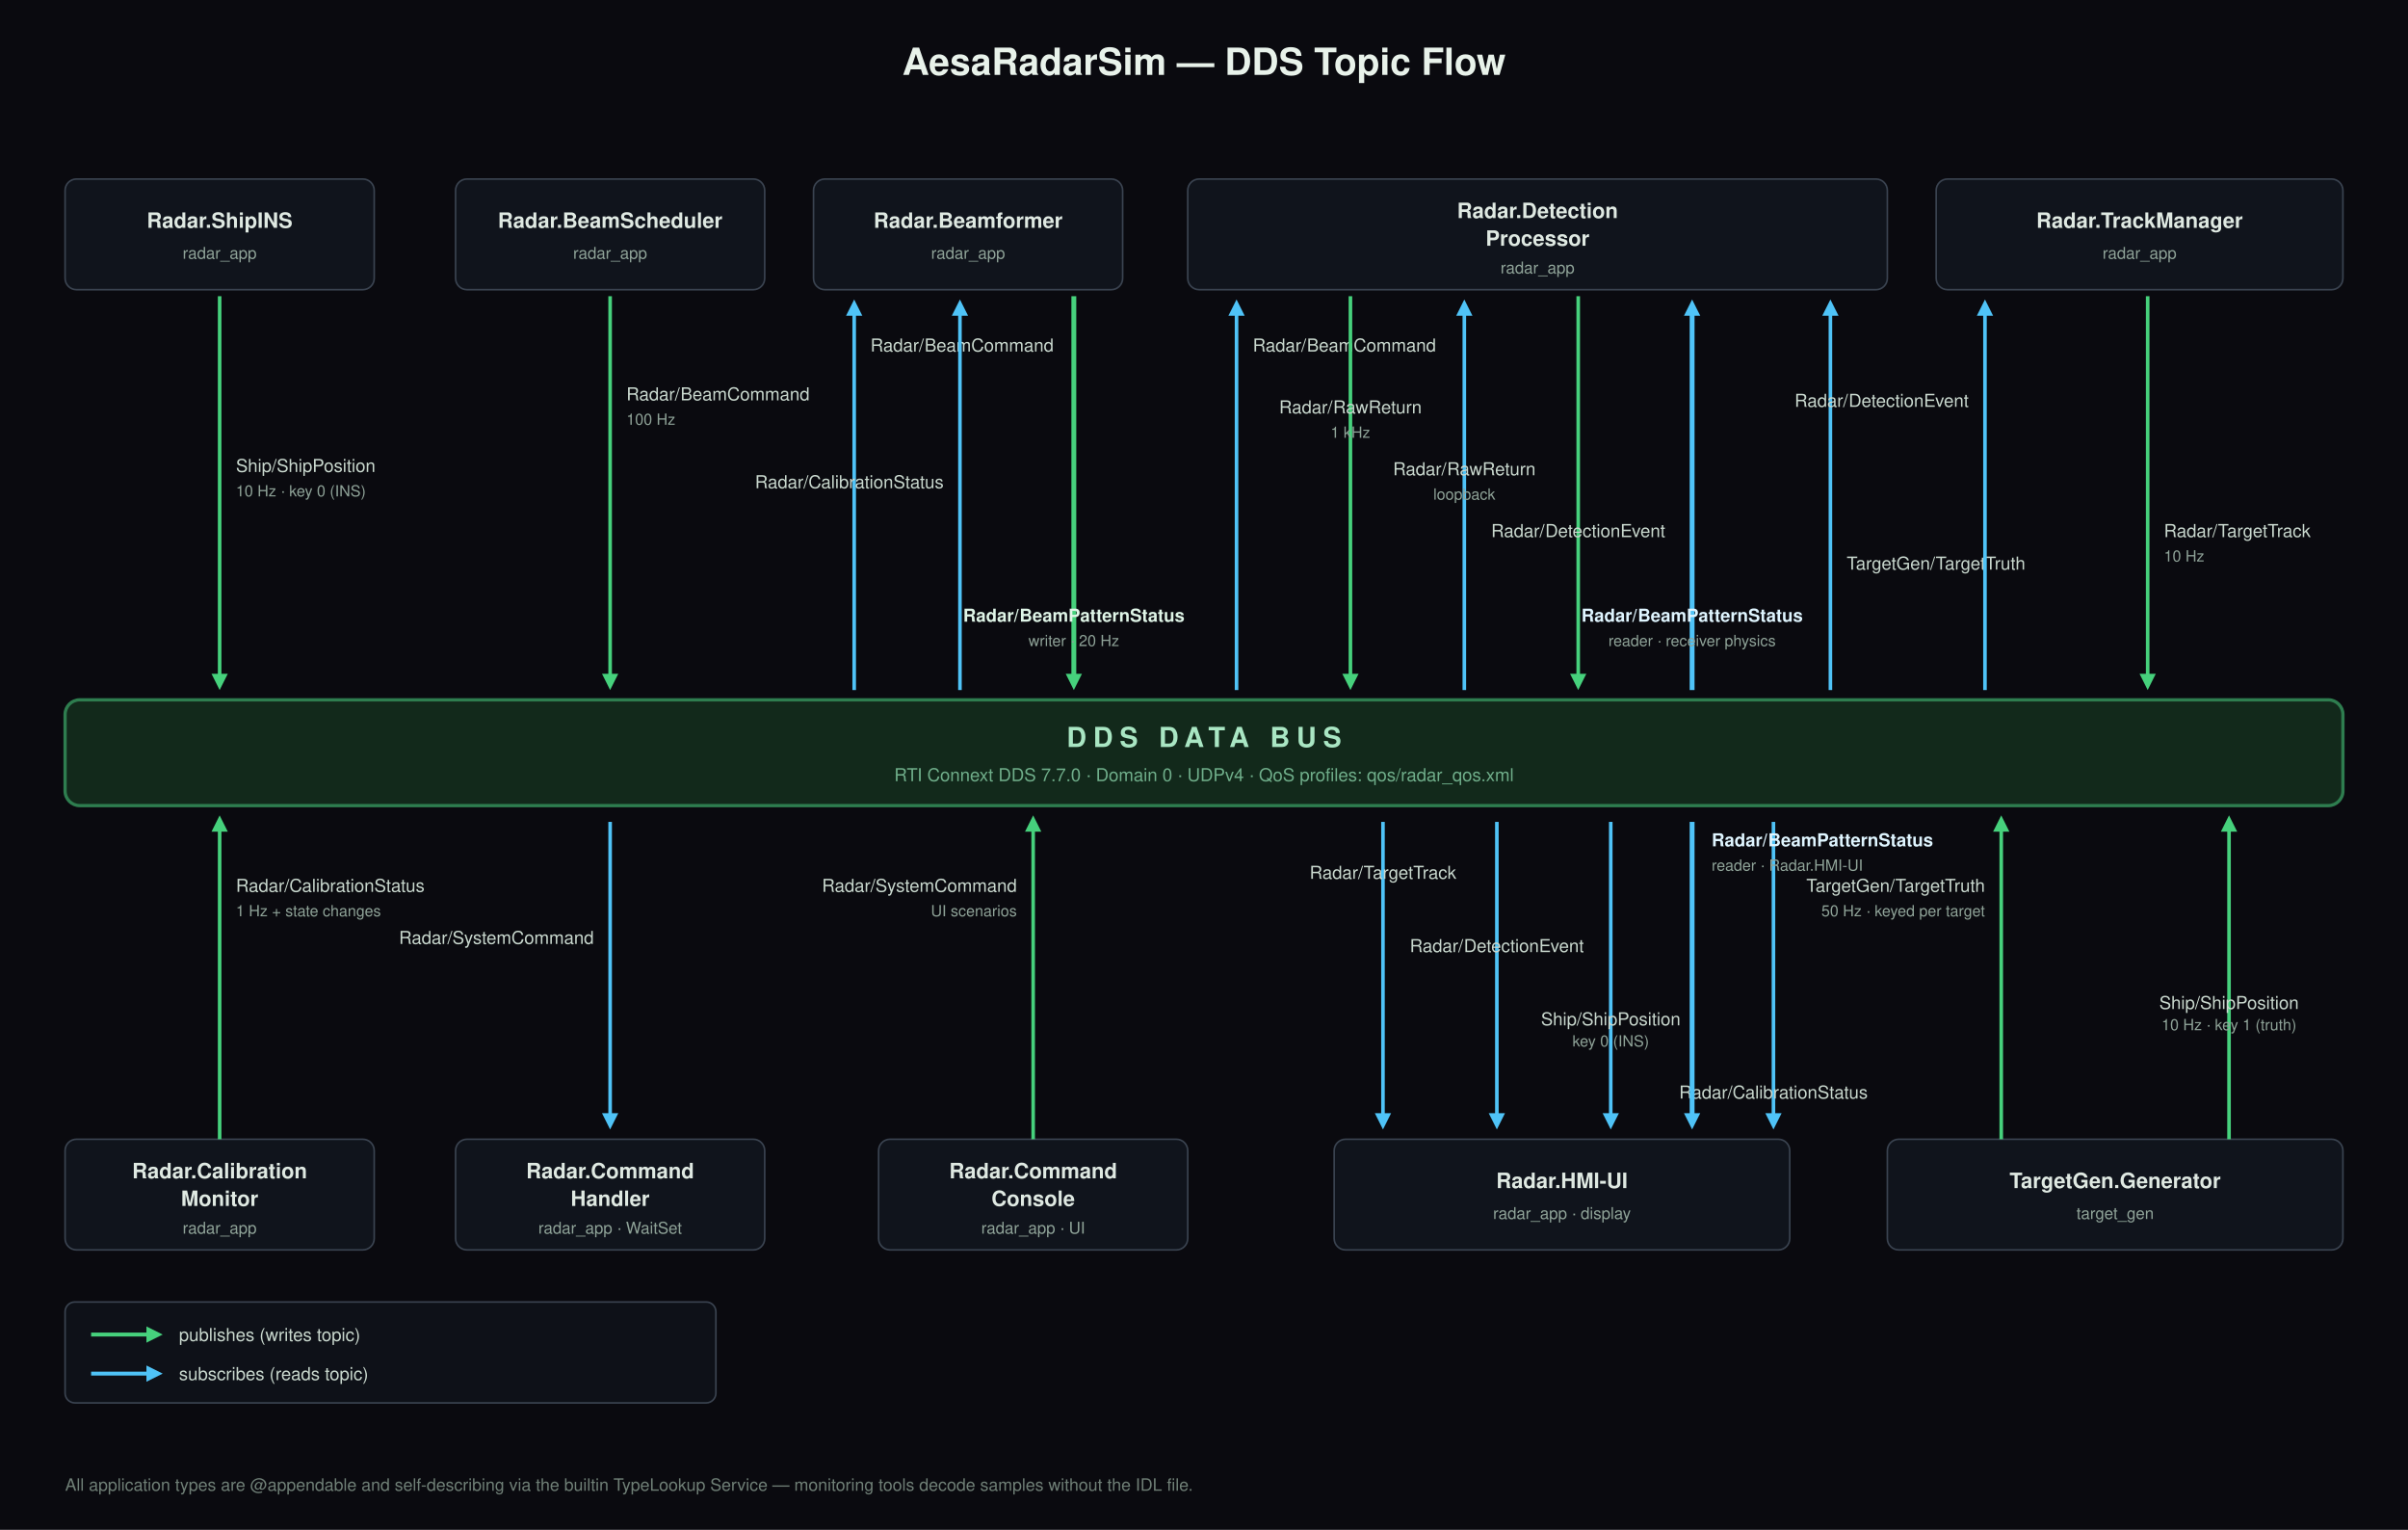
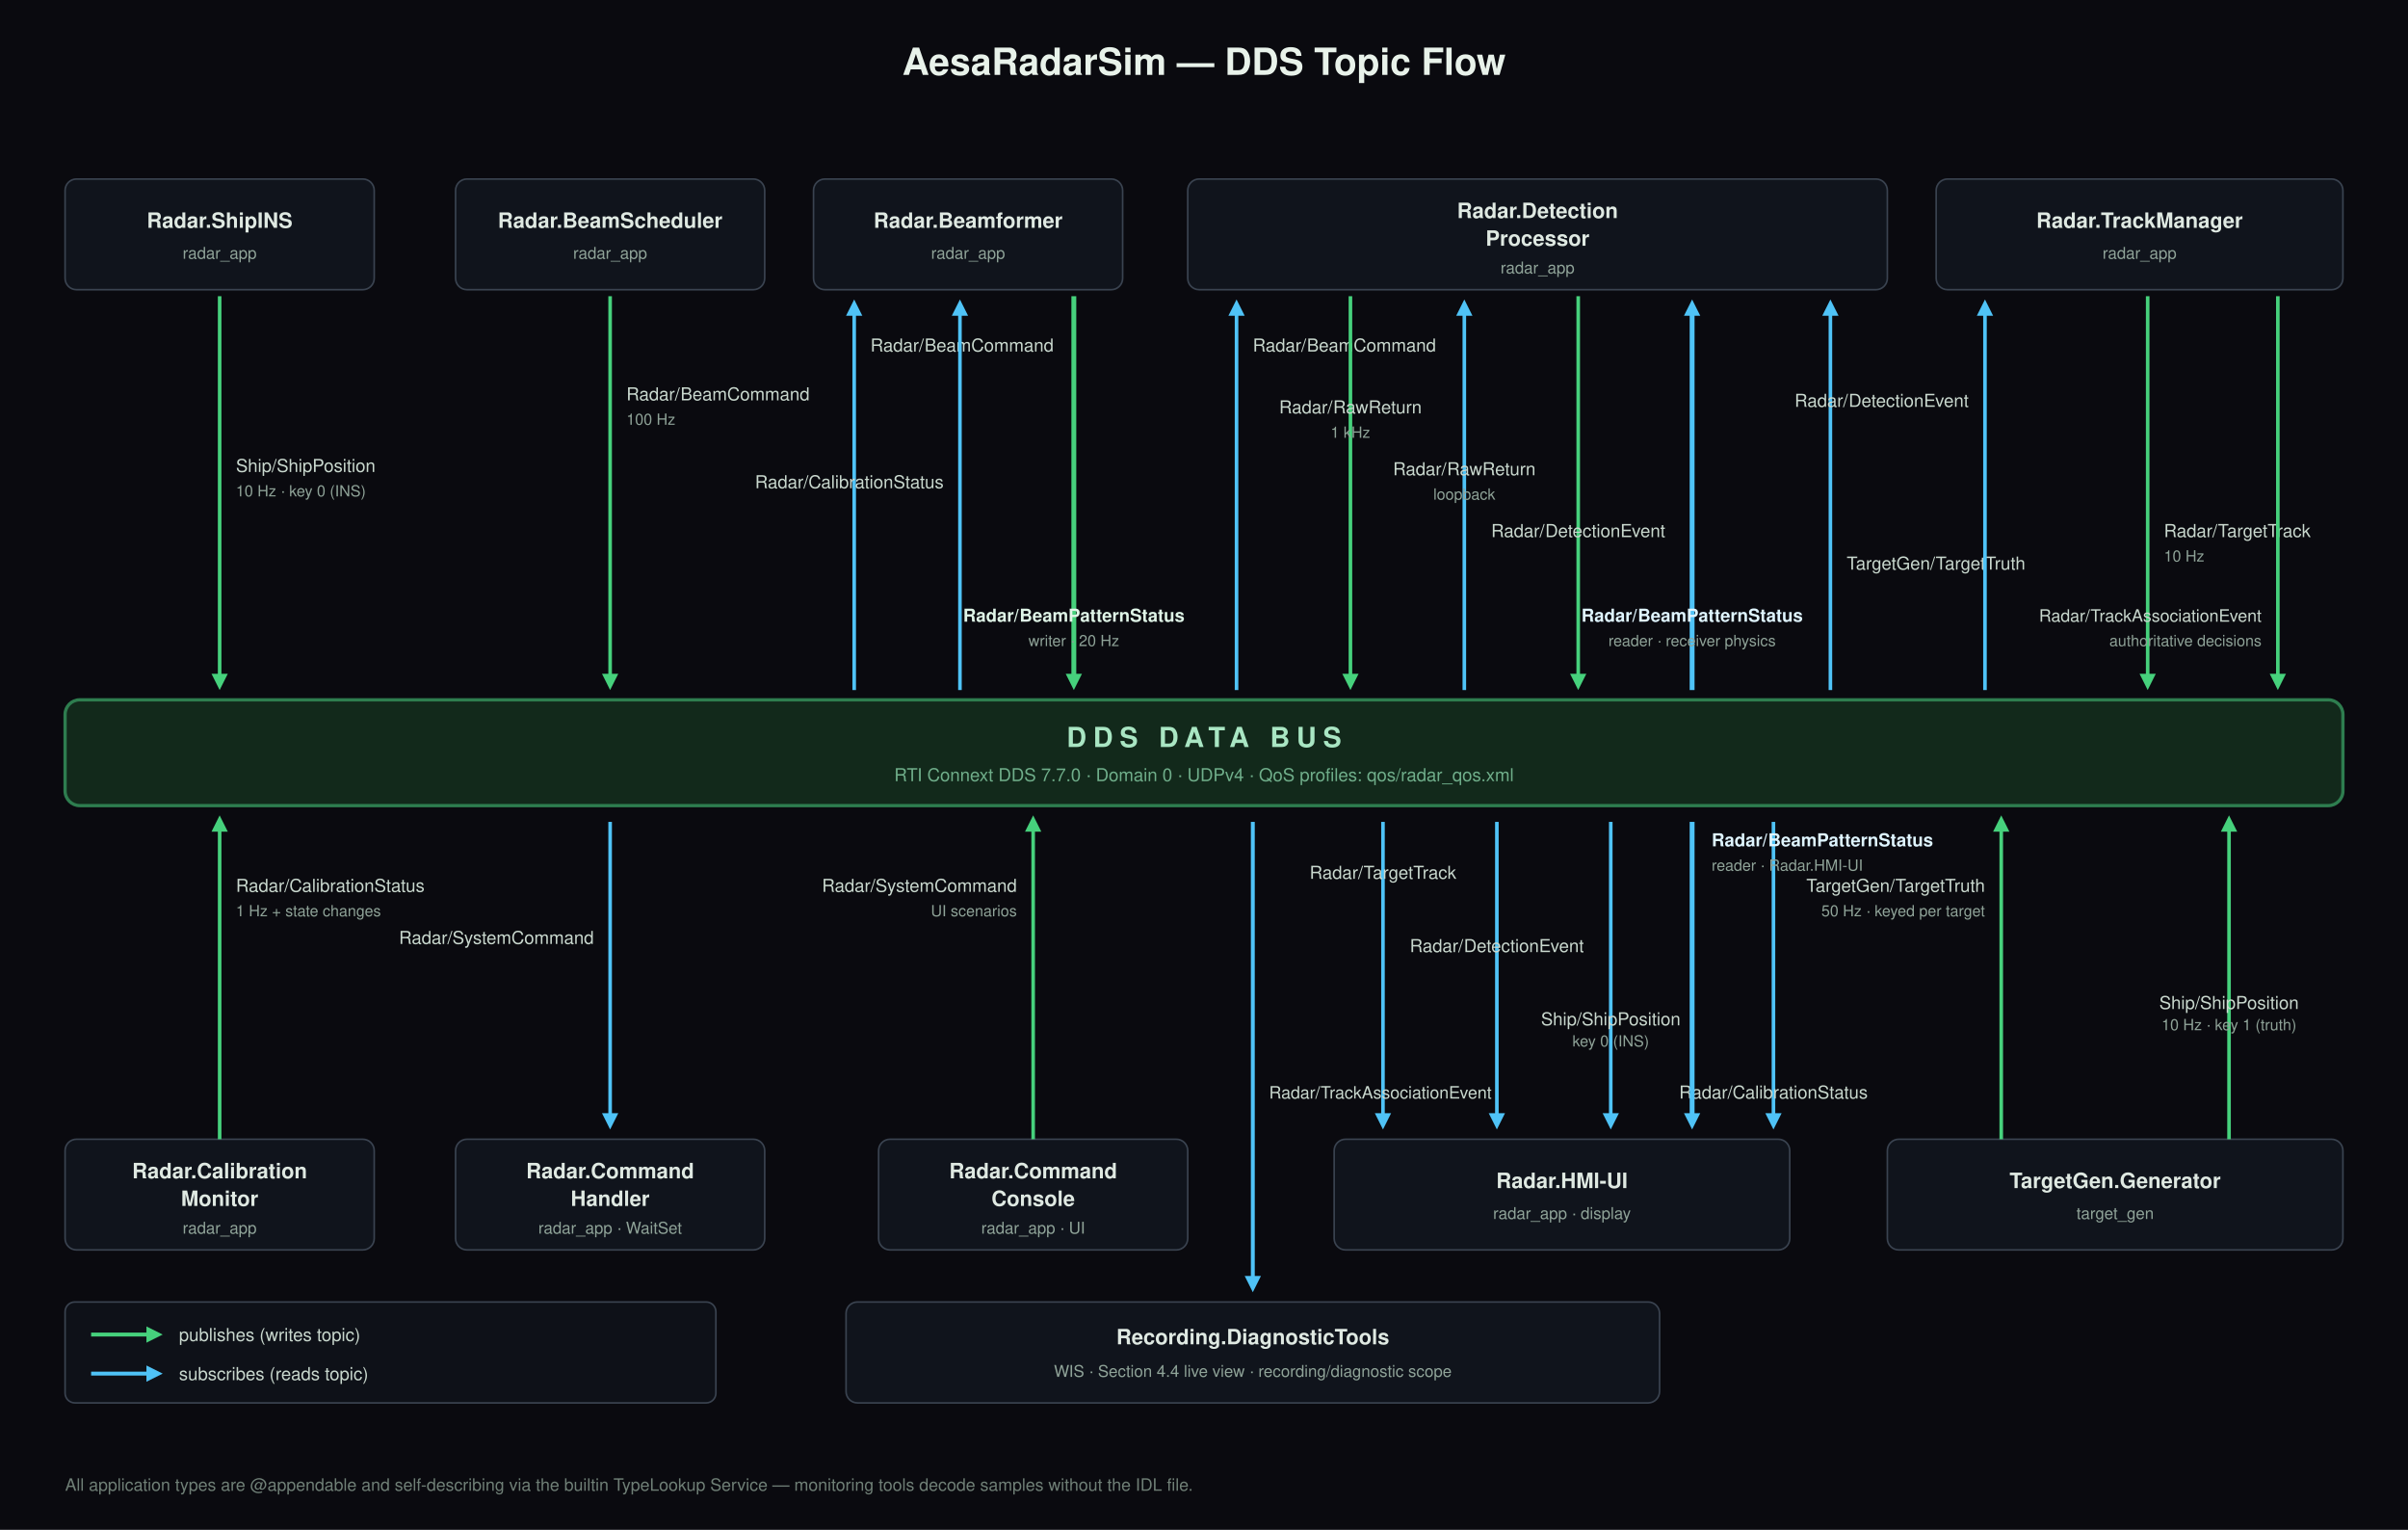
<svg xmlns="http://www.w3.org/2000/svg" width="1480" height="940" viewBox="0 0 1480 940" font-family="Helvetica, Arial, sans-serif">
  <rect x="0" y="0" width="1480" height="940" fill="#0a0a0f" />
  <text x="740" y="46" text-anchor="middle" font-size="23" font-weight="bold" fill="#e8f2ea">AesaRadarSim — DDS Topic Flow</text>
  <rect x="40" y="800" width="400" height="62" rx="6" fill="#0e1118" stroke="#3a4350" />
  <polygon points="100,820 90,815 90,825" fill="#46d17c" />
  <line x1="56" y1="820" x2="91" y2="820" stroke="#46d17c" stroke-width="2.4" />
  <text x="110" y="824" font-size="11" fill="#c9d8ce">publishes (writes topic)</text>
  <polygon points="100,844 90,839 90,849" fill="#4fc3f7" />
  <line x1="56" y1="844" x2="91" y2="844" stroke="#4fc3f7" stroke-width="2.4" />
  <text x="110" y="848" font-size="11" fill="#c9d8ce">subscribes (reads topic)</text>
  <rect x="40" y="110" width="190" height="68" rx="7" fill="#10141c" stroke="#3a4350" />
  <text x="135" y="140" text-anchor="middle" font-size="13" font-weight="bold" fill="#dfe9e2">Radar.ShipINS</text>
  <text x="135" y="159" text-anchor="middle" font-size="10" fill="#8fa398">radar_app</text>
  <line x1="135" y1="182" x2="135" y2="420" stroke="#46d17c" stroke-width="2.2" />
  <polygon points="135,424 130,414 140,414" fill="#46d17c" />
  <text x="145" y="290" font-size="11" fill="#c9d8ce">Ship/ShipPosition</text>
  <text x="145" y="305" font-size="9.5" fill="#8fa398">10 Hz · key 0 (INS)</text>
  <rect x="280" y="110" width="190" height="68" rx="7" fill="#10141c" stroke="#3a4350" />
  <text x="375" y="140" text-anchor="middle" font-size="13" font-weight="bold" fill="#dfe9e2">Radar.BeamScheduler</text>
  <text x="375" y="159" text-anchor="middle" font-size="10" fill="#8fa398">radar_app</text>
  <line x1="375" y1="182" x2="375" y2="420" stroke="#46d17c" stroke-width="2.2" />
  <polygon points="375,424 370,414 380,414" fill="#46d17c" />
  <text x="385" y="246" font-size="11" fill="#c9d8ce">Radar/BeamCommand</text>
  <text x="385" y="261" font-size="9.5" fill="#8fa398">100 Hz</text>
  <rect x="500" y="110" width="190" height="68" rx="7" fill="#10141c" stroke="#3a4350" />
  <text x="595" y="140" text-anchor="middle" font-size="13" font-weight="bold" fill="#dfe9e2">Radar.Beamformer</text>
  <text x="595" y="159" text-anchor="middle" font-size="10" fill="#8fa398">radar_app</text>
  <line x1="525" y1="424" x2="525" y2="188" stroke="#4fc3f7" stroke-width="2.2" />
  <polygon points="525,184 520,194 530,194" fill="#4fc3f7" />
  <text x="535" y="216" font-size="11" fill="#c9d8ce">Radar/BeamCommand</text>
  <line x1="590" y1="424" x2="590" y2="188" stroke="#4fc3f7" stroke-width="2.2" />
  <polygon points="590,184 585,194 595,194" fill="#4fc3f7" />
  <text x="580" y="300" text-anchor="end" font-size="11" fill="#c9d8ce">Radar/CalibrationStatus</text>
  <line x1="660" y1="182" x2="660" y2="420" stroke="#46d17c" stroke-width="3" />
  <polygon points="660,424 655,414 665,414" fill="#46d17c" />
  <text x="660" y="382" text-anchor="middle" font-size="11" font-weight="bold" fill="#dff5e7">Radar/BeamPatternStatus</text>
  <text x="660" y="397" text-anchor="middle" font-size="9.5" fill="#8fa398">writer · 20 Hz</text>
  <rect x="730" y="110" width="430" height="68" rx="7" fill="#10141c" stroke="#3a4350" />
  <text x="945" y="134" text-anchor="middle" font-size="13" font-weight="bold" fill="#dfe9e2">Radar.Detection</text>
  <text x="945" y="151" text-anchor="middle" font-size="13" font-weight="bold" fill="#dfe9e2">Processor</text>
  <text x="945" y="168" text-anchor="middle" font-size="10" fill="#8fa398">radar_app</text>
  <line x1="760" y1="424" x2="760" y2="188" stroke="#4fc3f7" stroke-width="2.2" />
  <polygon points="760,184 755,194 765,194" fill="#4fc3f7" />
  <text x="770" y="216" font-size="11" fill="#c9d8ce">Radar/BeamCommand</text>
  <line x1="830" y1="182" x2="830" y2="420" stroke="#46d17c" stroke-width="2.2" />
  <polygon points="830,424 825,414 835,414" fill="#46d17c" />
  <text x="830" y="254" text-anchor="middle" font-size="11" fill="#c9d8ce">Radar/RawReturn</text>
  <text x="830" y="269" text-anchor="middle" font-size="9.5" fill="#8fa398">1 kHz</text>
  <line x1="900" y1="424" x2="900" y2="188" stroke="#4fc3f7" stroke-width="2.2" />
  <polygon points="900,184 895,194 905,194" fill="#4fc3f7" />
  <text x="900" y="292" text-anchor="middle" font-size="11" fill="#c9d8ce">Radar/RawReturn</text>
  <text x="900" y="307" text-anchor="middle" font-size="9.5" fill="#8fa398">loopback</text>
  <line x1="970" y1="182" x2="970" y2="420" stroke="#46d17c" stroke-width="2.2" />
  <polygon points="970,424 965,414 975,414" fill="#46d17c" />
  <text x="970" y="330" text-anchor="middle" font-size="11" fill="#c9d8ce">Radar/DetectionEvent</text>
  <line x1="1040" y1="424" x2="1040" y2="188" stroke="#4fc3f7" stroke-width="3" />
  <polygon points="1040,184 1035,194 1045,194" fill="#4fc3f7" />
  <text x="1040" y="382" text-anchor="middle" font-size="11" font-weight="bold" fill="#dff5ff">Radar/BeamPatternStatus</text>
  <text x="1040" y="397" text-anchor="middle" font-size="9.5" fill="#8fa398">reader · receiver physics</text>
  <line x1="1125" y1="424" x2="1125" y2="188" stroke="#4fc3f7" stroke-width="2.2" />
  <polygon points="1125,184 1120,194 1130,194" fill="#4fc3f7" />
  <text x="1135" y="350" font-size="11" fill="#c9d8ce">TargetGen/TargetTruth</text>
  <rect x="1190" y="110" width="250" height="68" rx="7" fill="#10141c" stroke="#3a4350" />
  <text x="1315" y="140" text-anchor="middle" font-size="13" font-weight="bold" fill="#dfe9e2">Radar.TrackManager</text>
  <text x="1315" y="159" text-anchor="middle" font-size="10" fill="#8fa398">radar_app</text>
  <line x1="1220" y1="424" x2="1220" y2="188" stroke="#4fc3f7" stroke-width="2.2" />
  <polygon points="1220,184 1215,194 1225,194" fill="#4fc3f7" />
  <text x="1210" y="250" text-anchor="end" font-size="11" fill="#c9d8ce">Radar/DetectionEvent</text>
  <line x1="1320" y1="182" x2="1320" y2="420" stroke="#46d17c" stroke-width="2.2" />
  <polygon points="1320,424 1315,414 1325,414" fill="#46d17c" />
  <text x="1330" y="330" font-size="11" fill="#c9d8ce">Radar/TargetTrack</text>
  <text x="1330" y="345" font-size="9.5" fill="#8fa398">10 Hz</text>
+   <line x1="1400" y1="182" x2="1400" y2="420" stroke="#46d17c" stroke-width="2.2" />
+   <polygon points="1400,424 1395,414 1405,414" fill="#46d17c" />
+   <text x="1390" y="382" text-anchor="end" font-size="10.5" fill="#c9d8ce">Radar/TrackAssociationEvent</text>
+   <text x="1390" y="397" text-anchor="end" font-size="9.5" fill="#8fa398">authoritative decisions</text>
  <rect x="40" y="430" width="1400" height="65" rx="9" fill="#12291b" stroke="#2e7d4f" stroke-width="2" />
  <text x="740" y="459" text-anchor="middle" font-size="17" font-weight="bold" letter-spacing="4" fill="#a9e6c3">DDS DATA BUS</text>
  <text x="740" y="480" text-anchor="middle" font-size="11" fill="#6fae8a">RTI Connext DDS 7.7.0 · Domain 0 · UDPv4 · QoS profiles: qos/radar_qos.xml</text>
  <rect x="40" y="700" width="190" height="68" rx="7" fill="#10141c" stroke="#3a4350" />
  <text x="135" y="724" text-anchor="middle" font-size="13" font-weight="bold" fill="#dfe9e2">Radar.Calibration</text>
  <text x="135" y="741" text-anchor="middle" font-size="13" font-weight="bold" fill="#dfe9e2">Monitor</text>
  <text x="135" y="758" text-anchor="middle" font-size="10" fill="#8fa398">radar_app</text>
  <line x1="135" y1="700" x2="135" y2="505" stroke="#46d17c" stroke-width="2.2" />
  <polygon points="135,501 130,511 140,511" fill="#46d17c" />
  <text x="145" y="548" font-size="11" fill="#c9d8ce">Radar/CalibrationStatus</text>
  <text x="145" y="563" font-size="9.5" fill="#8fa398">1 Hz + state changes</text>
  <rect x="280" y="700" width="190" height="68" rx="7" fill="#10141c" stroke="#3a4350" />
  <text x="375" y="724" text-anchor="middle" font-size="13" font-weight="bold" fill="#dfe9e2">Radar.Command</text>
  <text x="375" y="741" text-anchor="middle" font-size="13" font-weight="bold" fill="#dfe9e2">Handler</text>
  <text x="375" y="758" text-anchor="middle" font-size="10" fill="#8fa398">radar_app · WaitSet</text>
  <line x1="375" y1="505" x2="375" y2="690" stroke="#4fc3f7" stroke-width="2.2" />
  <polygon points="375,694 370,684 380,684" fill="#4fc3f7" />
  <text x="365" y="580" text-anchor="end" font-size="11" fill="#c9d8ce">Radar/SystemCommand</text>
  <rect x="540" y="700" width="190" height="68" rx="7" fill="#10141c" stroke="#3a4350" />
  <text x="635" y="724" text-anchor="middle" font-size="13" font-weight="bold" fill="#dfe9e2">Radar.Command</text>
  <text x="635" y="741" text-anchor="middle" font-size="13" font-weight="bold" fill="#dfe9e2">Console</text>
  <text x="635" y="758" text-anchor="middle" font-size="10" fill="#8fa398">radar_app · UI</text>
  <line x1="635" y1="700" x2="635" y2="505" stroke="#46d17c" stroke-width="2.2" />
  <polygon points="635,501 630,511 640,511" fill="#46d17c" />
  <text x="625" y="548" text-anchor="end" font-size="11" fill="#c9d8ce">Radar/SystemCommand</text>
  <text x="625" y="563" text-anchor="end" font-size="9.5" fill="#8fa398">UI scenarios</text>
  <rect x="820" y="700" width="280" height="68" rx="7" fill="#10141c" stroke="#3a4350" />
  <text x="960" y="730" text-anchor="middle" font-size="13" font-weight="bold" fill="#dfe9e2">Radar.HMI-UI</text>
  <text x="960" y="749" text-anchor="middle" font-size="10" fill="#8fa398">radar_app · display</text>
  <line x1="850" y1="505" x2="850" y2="690" stroke="#4fc3f7" stroke-width="2.2" />
  <polygon points="850,694 845,684 855,684" fill="#4fc3f7" />
  <text x="850" y="540" text-anchor="middle" font-size="11" fill="#c9d8ce">Radar/TargetTrack</text>
  <line x1="920" y1="505" x2="920" y2="690" stroke="#4fc3f7" stroke-width="2.2" />
  <polygon points="920,694 915,684 925,684" fill="#4fc3f7" />
  <text x="920" y="585" text-anchor="middle" font-size="11" fill="#c9d8ce">Radar/DetectionEvent</text>
  <line x1="990" y1="505" x2="990" y2="690" stroke="#4fc3f7" stroke-width="2.2" />
  <polygon points="990,694 985,684 995,684" fill="#4fc3f7" />
  <text x="990" y="630" text-anchor="middle" font-size="11" fill="#c9d8ce">Ship/ShipPosition</text>
  <text x="990" y="643" text-anchor="middle" font-size="9.5" fill="#8fa398">key 0 (INS)</text>
  <line x1="1090" y1="505" x2="1090" y2="690" stroke="#4fc3f7" stroke-width="2.2" />
  <polygon points="1090,694 1085,684 1095,684" fill="#4fc3f7" />
  <text x="1090" y="675" text-anchor="middle" font-size="11" fill="#c9d8ce">Radar/CalibrationStatus</text>
  <line x1="1040" y1="505" x2="1040" y2="690" stroke="#4fc3f7" stroke-width="3" />
  <polygon points="1040,694 1035,684 1045,684" fill="#4fc3f7" />
  <text x="1052" y="520" font-size="11" font-weight="bold" fill="#dff5ff">Radar/BeamPatternStatus</text>
  <text x="1052" y="535" font-size="9.5" fill="#8fa398">reader · Radar.HMI-UI</text>
  <rect x="1160" y="700" width="280" height="68" rx="7" fill="#10141c" stroke="#3a4350" />
  <text x="1300" y="730" text-anchor="middle" font-size="13" font-weight="bold" fill="#dfe9e2">TargetGen.Generator</text>
  <text x="1300" y="749" text-anchor="middle" font-size="10" fill="#8fa398">target_gen</text>
  <line x1="1230" y1="700" x2="1230" y2="505" stroke="#46d17c" stroke-width="2.2" />
  <polygon points="1230,501 1225,511 1235,511" fill="#46d17c" />
  <text x="1220" y="548" text-anchor="end" font-size="11" fill="#c9d8ce">TargetGen/TargetTruth</text>
  <text x="1220" y="563" text-anchor="end" font-size="9.5" fill="#8fa398">50 Hz · keyed per target</text>
  <line x1="1370" y1="700" x2="1370" y2="505" stroke="#46d17c" stroke-width="2.2" />
  <polygon points="1370,501 1365,511 1375,511" fill="#46d17c" />
  <text x="1370" y="620" text-anchor="middle" font-size="11" fill="#c9d8ce">Ship/ShipPosition</text>
  <text x="1370" y="633" text-anchor="middle" font-size="9.5" fill="#8fa398">10 Hz · key 1 (truth)</text>
+   <line x1="770" y1="505" x2="770" y2="790" stroke="#4fc3f7" stroke-width="2.4" />
+   <polygon points="770,794 765,784 775,784" fill="#4fc3f7" />
+   <text x="780" y="675" font-size="10.5" fill="#c9d8ce">Radar/TrackAssociationEvent</text>
+   <rect x="520" y="800" width="500" height="62" rx="7" fill="#10141c" stroke="#3a4350" />
+   <text x="770" y="826" text-anchor="middle" font-size="13" font-weight="bold" fill="#dfe9e2">Recording.DiagnosticTools</text>
+   <text x="770" y="846" text-anchor="middle" font-size="10" fill="#8fa398">WIS · Section 4.4 live view · recording/diagnostic scope</text>
  <text x="40" y="916" font-size="10.5" fill="#6f7f76">All application types are @appendable and self-describing via the builtin TypeLookup Service — monitoring tools decode samples without the IDL file.</text>
</svg>
